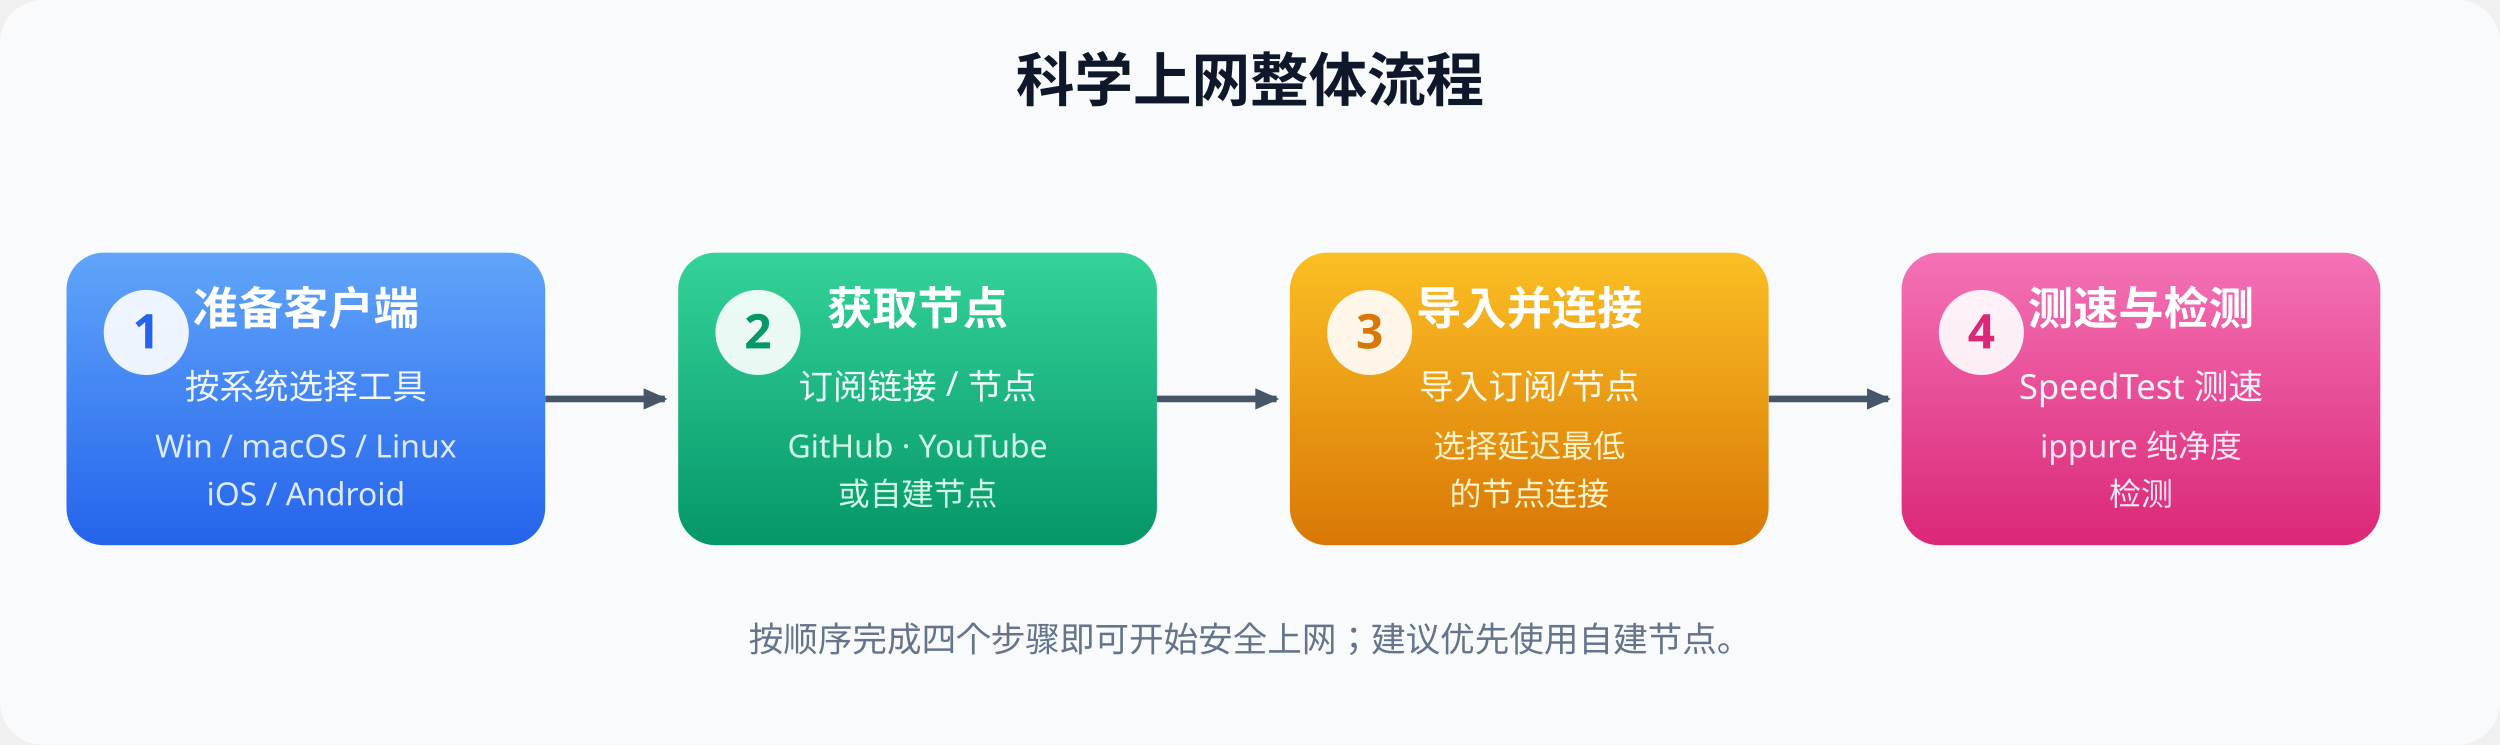
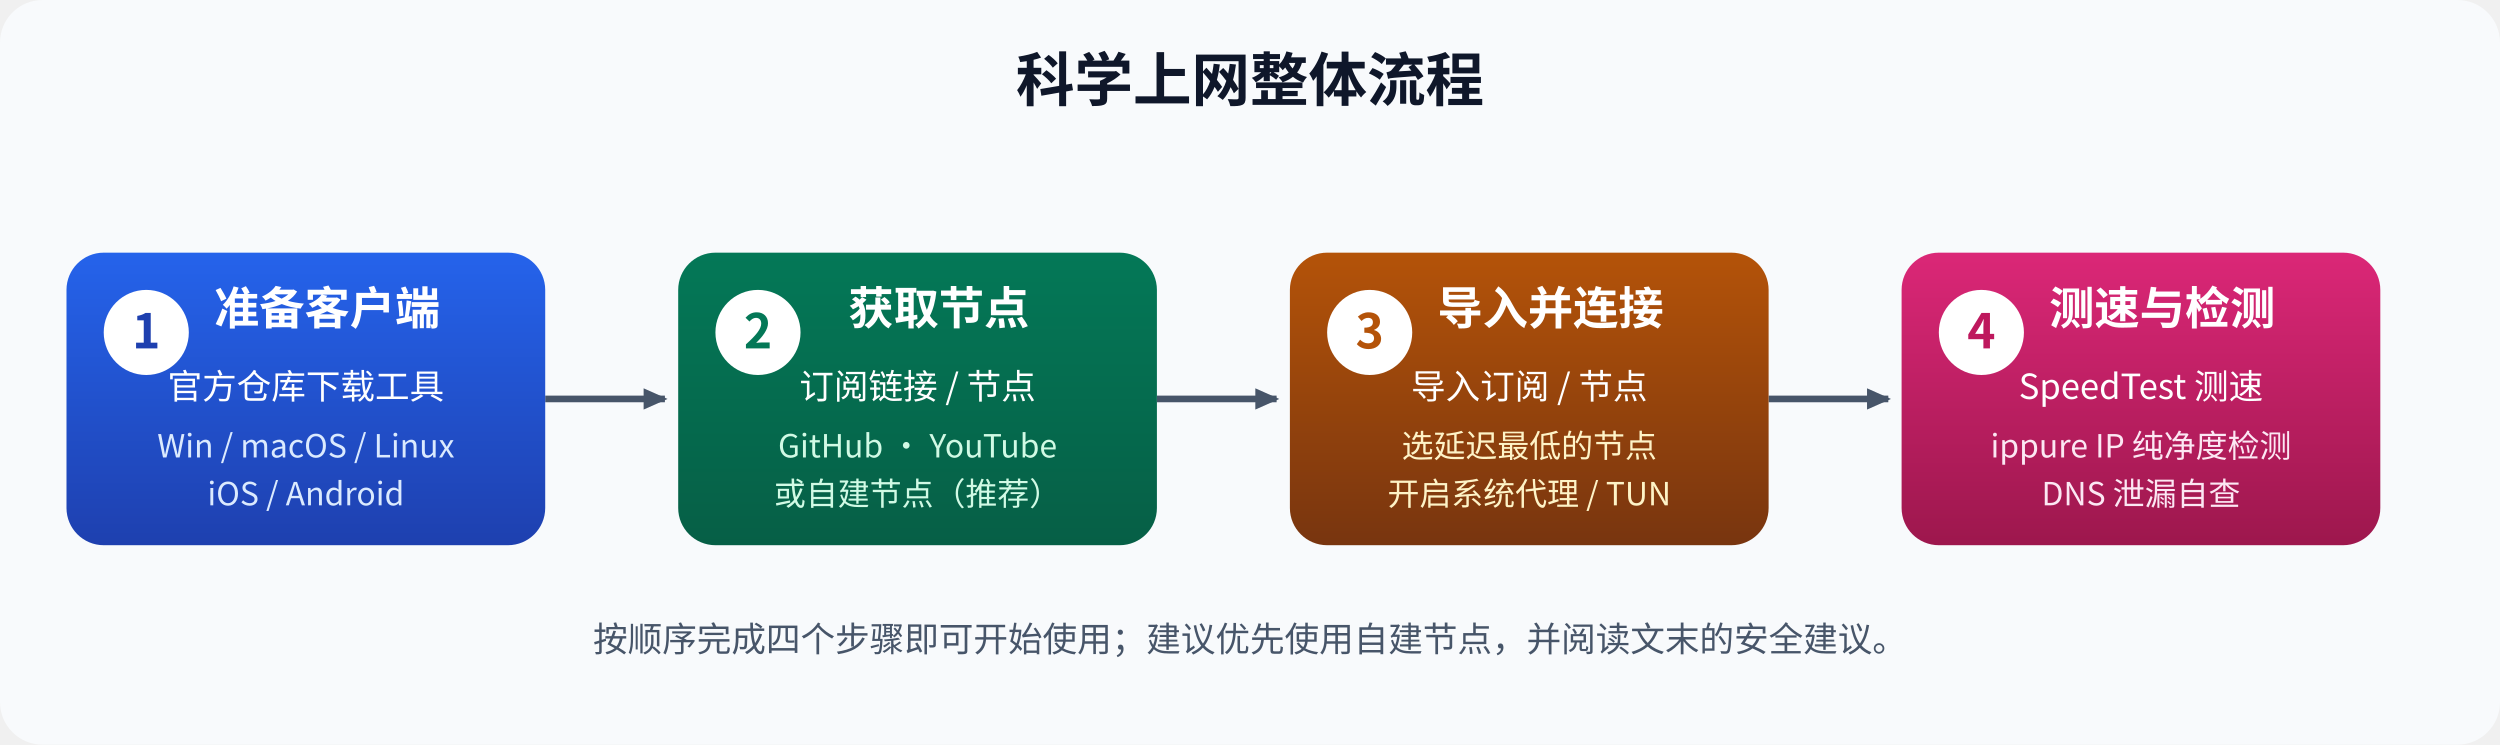
- <svg xmlns="http://www.w3.org/2000/svg" width="940" height="280" viewBox="0 0 940 280" font-family="'PingFang SC','Microsoft YaHei','Segoe UI',sans-serif">
+ <svg xmlns="http://www.w3.org/2000/svg" width="940" height="280" viewBox="0 0 940 280" role="img" aria-labelledby="t d" font-family="'PingFang SC','Microsoft YaHei','Noto Sans CJK SC','Source Han Sans SC','Segoe UI',sans-serif">
  <defs>
    <marker id="arrow" markerWidth="12" markerHeight="12" refX="8" refY="4" orient="auto" markerUnits="userSpaceOnUse">
      <path d="M0,0 L9,4 L0,8 Z" fill="#475569" />
    </marker>
    <linearGradient id="b1" x1="0" y1="0" x2="0" y2="1">
-       <stop offset="0%" stop-color="#60a5fa" />
-       <stop offset="100%" stop-color="#2563eb" />
+       <stop offset="0%" stop-color="#2563eb" />
+       <stop offset="100%" stop-color="#1e40af" />
    </linearGradient>
    <linearGradient id="b2" x1="0" y1="0" x2="0" y2="1">
-       <stop offset="0%" stop-color="#34d399" />
-       <stop offset="100%" stop-color="#059669" />
+       <stop offset="0%" stop-color="#047857" />
+       <stop offset="100%" stop-color="#065f46" />
    </linearGradient>
    <linearGradient id="b3" x1="0" y1="0" x2="0" y2="1">
-       <stop offset="0%" stop-color="#fbbf24" />
-       <stop offset="100%" stop-color="#d97706" />
+       <stop offset="0%" stop-color="#b45309" />
+       <stop offset="100%" stop-color="#78350f" />
    </linearGradient>
    <linearGradient id="b4" x1="0" y1="0" x2="0" y2="1">
-       <stop offset="0%" stop-color="#f472b6" />
-       <stop offset="100%" stop-color="#db2777" />
+       <stop offset="0%" stop-color="#db2777" />
+       <stop offset="100%" stop-color="#9d174d" />
    </linearGradient>
  </defs>
-   <rect x="0" y="0" width="940" height="280" rx="16" fill="#f8fafc" />
+   <rect width="940" height="280" rx="16" fill="#f8fafc" />
  <text x="470" y="38" text-anchor="middle" font-size="22" font-weight="bold" fill="#0f172a">科学上网整体流程</text>
  <line x1="205" y1="150" x2="250" y2="150" stroke="#475569" stroke-width="2.5" marker-end="url(#arrow)" />
  <line x1="435" y1="150" x2="480" y2="150" stroke="#475569" stroke-width="2.5" marker-end="url(#arrow)" />
  <line x1="665" y1="150" x2="710" y2="150" stroke="#475569" stroke-width="2.5" marker-end="url(#arrow)" />
  <g>
    <rect x="25" y="95" width="180" height="110" rx="14" fill="url(#b1)" />
-     <circle cx="55" cy="125" r="16" fill="#ffffff" fill-opacity="0.9" />
-     <text x="55" y="131" text-anchor="middle" font-size="18" font-weight="bold" fill="#2563eb">1</text>
-     <text x="115" y="122" text-anchor="middle" font-size="17" font-weight="bold" fill="#ffffff">准备客户端</text>
-     <text x="115" y="150" text-anchor="middle" font-size="13" fill="#eff6ff">按系统选择工具</text>
+     <circle cx="55" cy="125" r="16" fill="#fff" />
+     <text x="55" y="131" text-anchor="middle" font-size="18" font-weight="bold" fill="#1e40af">1</text>
+     <text x="123" y="122" text-anchor="middle" font-size="17" font-weight="bold" fill="#fff">准备客户端</text>
+     <text x="115" y="150" text-anchor="middle" font-size="13" fill="#fff">官方仓库下载工具</text>
    <text x="115" y="172" text-anchor="middle" font-size="12" fill="#dbeafe">Win / macOS / Linux</text>
    <text x="115" y="190" text-anchor="middle" font-size="12" fill="#dbeafe">iOS / Android</text>
  </g>
  <g>
    <rect x="255" y="95" width="180" height="110" rx="14" fill="url(#b2)" />
-     <circle cx="285" cy="125" r="16" fill="#ffffff" fill-opacity="0.9" />
-     <text x="285" y="131" text-anchor="middle" font-size="18" font-weight="bold" fill="#059669">2</text>
-     <text x="345" y="122" text-anchor="middle" font-size="17" font-weight="bold" fill="#ffffff">获取节点</text>
-     <text x="345" y="150" text-anchor="middle" font-size="13" fill="#ecfdf5">订阅链接 / 节点</text>
+     <circle cx="285" cy="125" r="16" fill="#fff" />
+     <text x="285" y="131" text-anchor="middle" font-size="18" font-weight="bold" fill="#047857">2</text>
+     <text x="353" y="122" text-anchor="middle" font-size="17" font-weight="bold" fill="#fff">获取节点</text>
+     <text x="345" y="150" text-anchor="middle" font-size="13" fill="#fff">订阅链接 / 节点</text>
    <text x="345" y="172" text-anchor="middle" font-size="12" fill="#d1fae5">GitHub · YouTube</text>
-     <text x="345" y="190" text-anchor="middle" font-size="12" fill="#d1fae5">或自建节点</text>
+     <text x="345" y="190" text-anchor="middle" font-size="12" fill="#d1fae5">或自建节点（推荐）</text>
  </g>
  <g>
    <rect x="485" y="95" width="180" height="110" rx="14" fill="url(#b3)" />
-     <circle cx="515" cy="125" r="16" fill="#ffffff" fill-opacity="0.9" />
-     <text x="515" y="131" text-anchor="middle" font-size="18" font-weight="bold" fill="#d97706">3</text>
-     <text x="575" y="122" text-anchor="middle" font-size="17" font-weight="bold" fill="#ffffff">导入并连接</text>
-     <text x="575" y="150" text-anchor="middle" font-size="13" fill="#fffbeb">导入订阅/节点</text>
-     <text x="575" y="172" text-anchor="middle" font-size="12" fill="#fef3c7">选择延迟最低</text>
-     <text x="575" y="190" text-anchor="middle" font-size="12" fill="#fef3c7">的节点连接</text>
+     <circle cx="515" cy="125" r="16" fill="#fff" />
+     <text x="515" y="131" text-anchor="middle" font-size="18" font-weight="bold" fill="#b45309">3</text>
+     <text x="583" y="122" text-anchor="middle" font-size="17" font-weight="bold" fill="#fff">导入并连接</text>
+     <text x="575" y="150" text-anchor="middle" font-size="13" fill="#fff">导入订阅 / 节点</text>
+     <text x="575" y="172" text-anchor="middle" font-size="12" fill="#fef3c7">选延迟最低的节点</text>
+     <text x="575" y="190" text-anchor="middle" font-size="12" fill="#fef3c7">开启系统代理 / TUN</text>
  </g>
  <g>
    <rect x="715" y="95" width="180" height="110" rx="14" fill="url(#b4)" />
-     <circle cx="745" cy="125" r="16" fill="#ffffff" fill-opacity="0.9" />
-     <text x="745" y="131" text-anchor="middle" font-size="18" font-weight="bold" fill="#db2777">4</text>
-     <text x="805" y="122" text-anchor="middle" font-size="17" font-weight="bold" fill="#ffffff">测速与检测</text>
-     <text x="805" y="150" text-anchor="middle" font-size="13" fill="#fdf2f8">SpeedTest 测速</text>
-     <text x="805" y="172" text-anchor="middle" font-size="12" fill="#fce7f3">ippure 纯净度</text>
-     <text x="805" y="190" text-anchor="middle" font-size="12" fill="#fce7f3">检测</text>
+     <circle cx="745" cy="125" r="16" fill="#fff" />
+     <text x="745" y="131" text-anchor="middle" font-size="18" font-weight="bold" fill="#be185d">4</text>
+     <text x="813" y="122" text-anchor="middle" font-size="17" font-weight="bold" fill="#fff">测速与检测</text>
+     <text x="805" y="150" text-anchor="middle" font-size="13" fill="#fff">SpeedTest 测速</text>
+     <text x="805" y="172" text-anchor="middle" font-size="12" fill="#fce7f3">ippure IP 纯净度检测</text>
+     <text x="805" y="190" text-anchor="middle" font-size="12" fill="#fce7f3">DNS 泄漏自查</text>
  </g>
-   <text x="470" y="245" text-anchor="middle" font-size="13" fill="#64748b">按顺序完成四个步骤即可开始安全上网；建议优先使用自建节点。</text>
+   <text x="470" y="245" text-anchor="middle" font-size="13" fill="#475569">按顺序完成四个步骤即可开始使用；建议优先使用自建节点，并阅读文末的安全建议。</text>
</svg>
